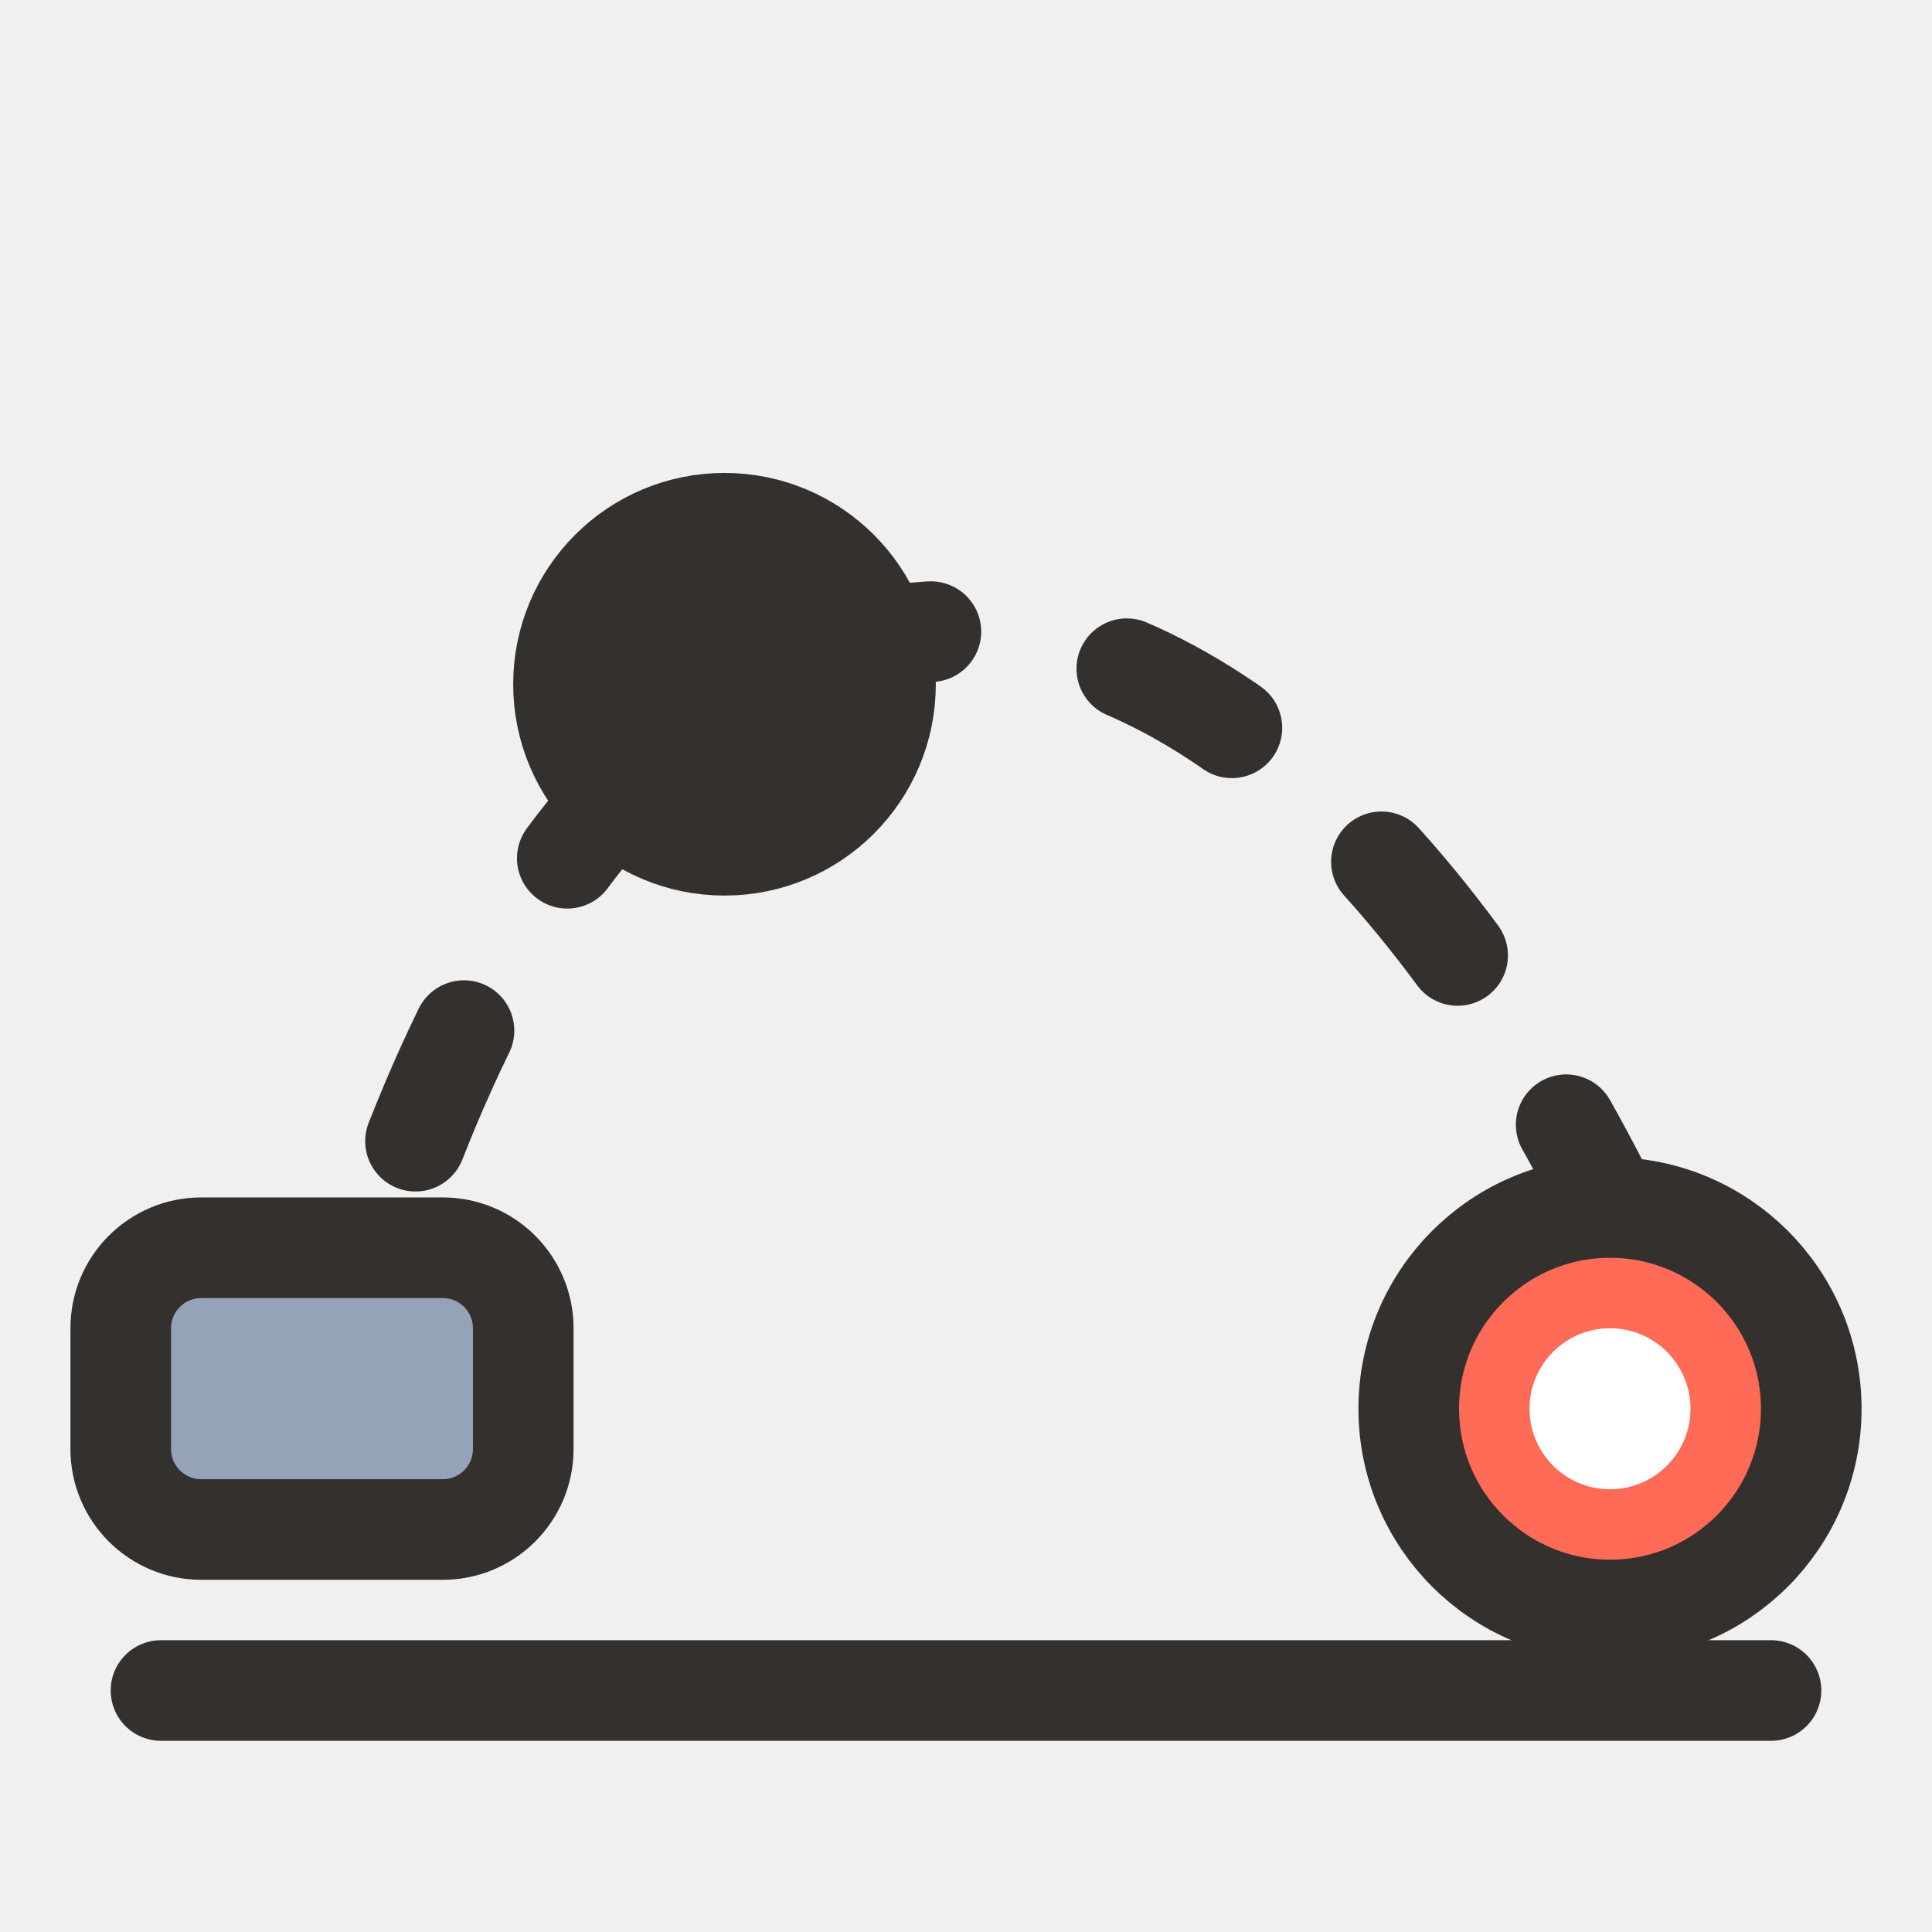
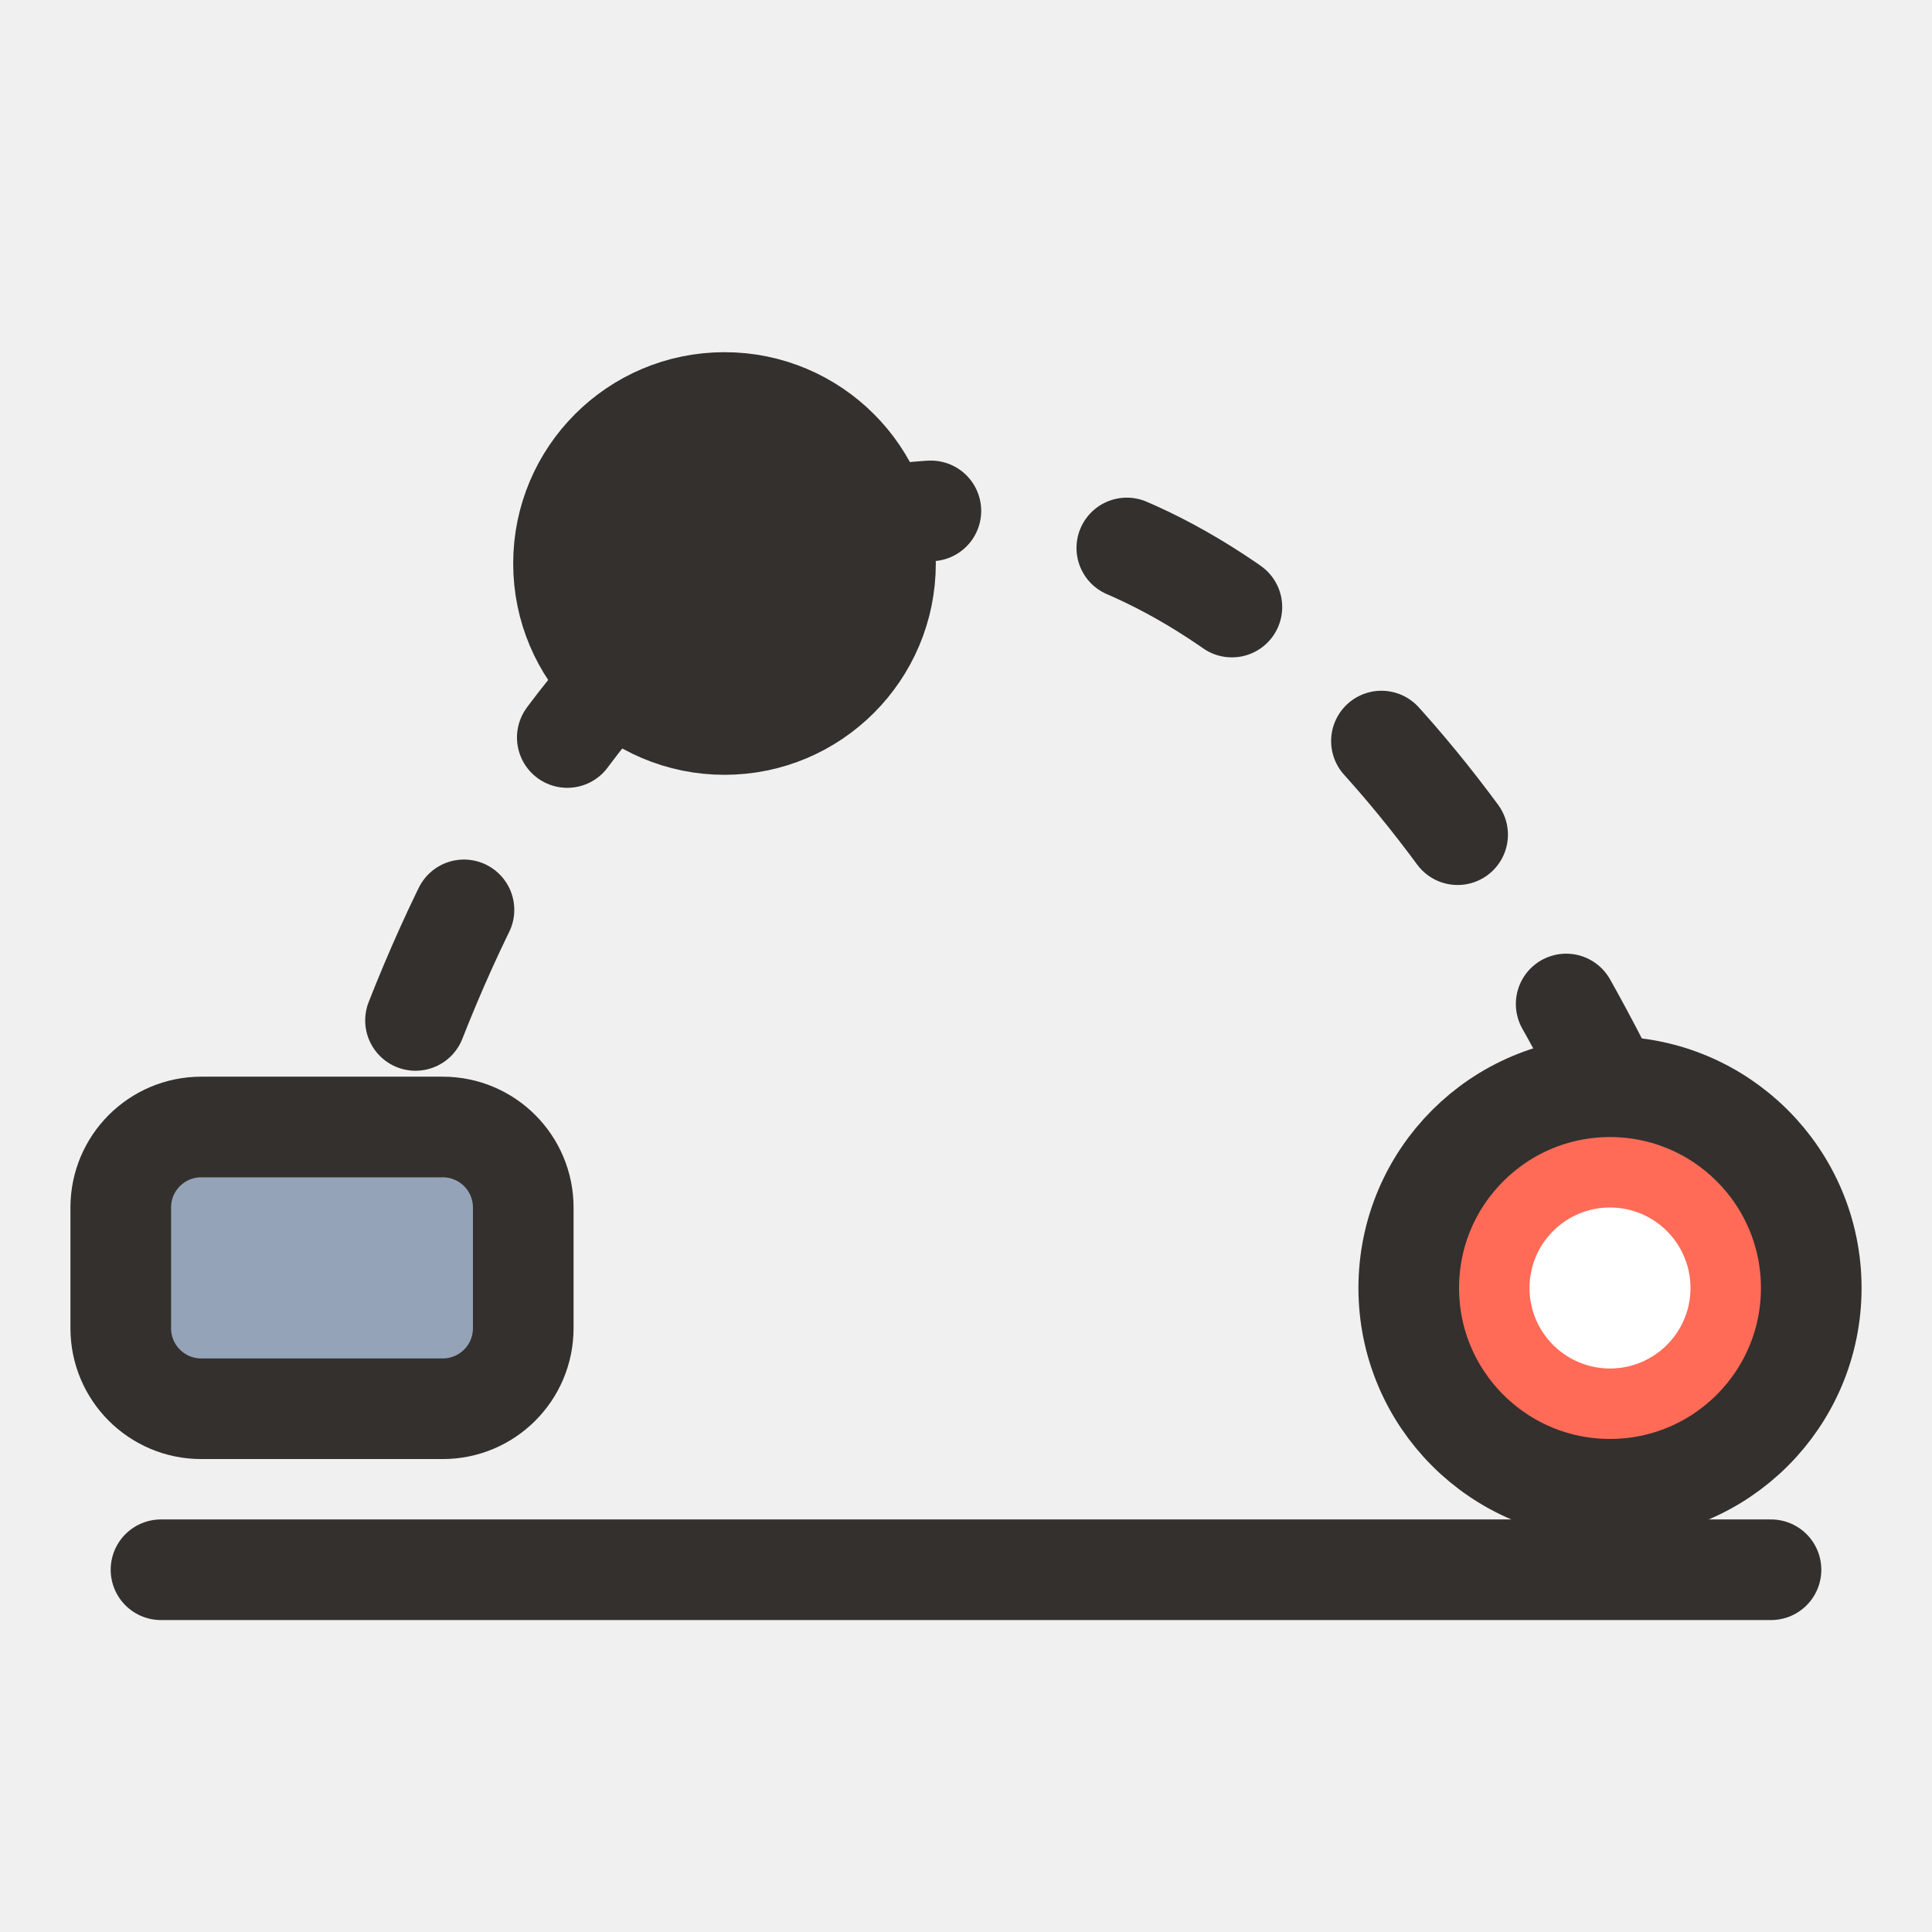
<svg xmlns="http://www.w3.org/2000/svg" viewBox="0 0 48 48">
  <g fill="none" stroke="#33302e" stroke-width="2.5" stroke-linejoin="round" stroke-linecap="round">
-     <path d="M4 42h40" />
-     <path d="M8 36c6-26 22-26 32-6" fill="none" stroke-dasharray="3 5" />
-     <rect x="3" y="31" width="10" height="7" rx="2" fill="#94a3b8" />
-     <circle cx="18" cy="17" r="4" fill="#33302e" />
-     <circle cx="40" cy="35" r="5" fill="#ff6b57" />
+     <path d="M4 39h40" />
+     <path d="M8 33c6-26 22-26 32-6" fill="none" stroke-dasharray="3 5" />
+     <rect x="3" y="28" width="10" height="7" rx="2" fill="#94a3b8" />
+     <circle cx="18" cy="14" r="4" fill="#33302e" />
+     <circle cx="40" cy="32" r="5" fill="#ff6b57" />
  </g>
-   <circle cx="40" cy="35" r="2" fill="#ffffff" />
+   <circle cx="40" cy="32" r="2" fill="#ffffff" />
</svg>
